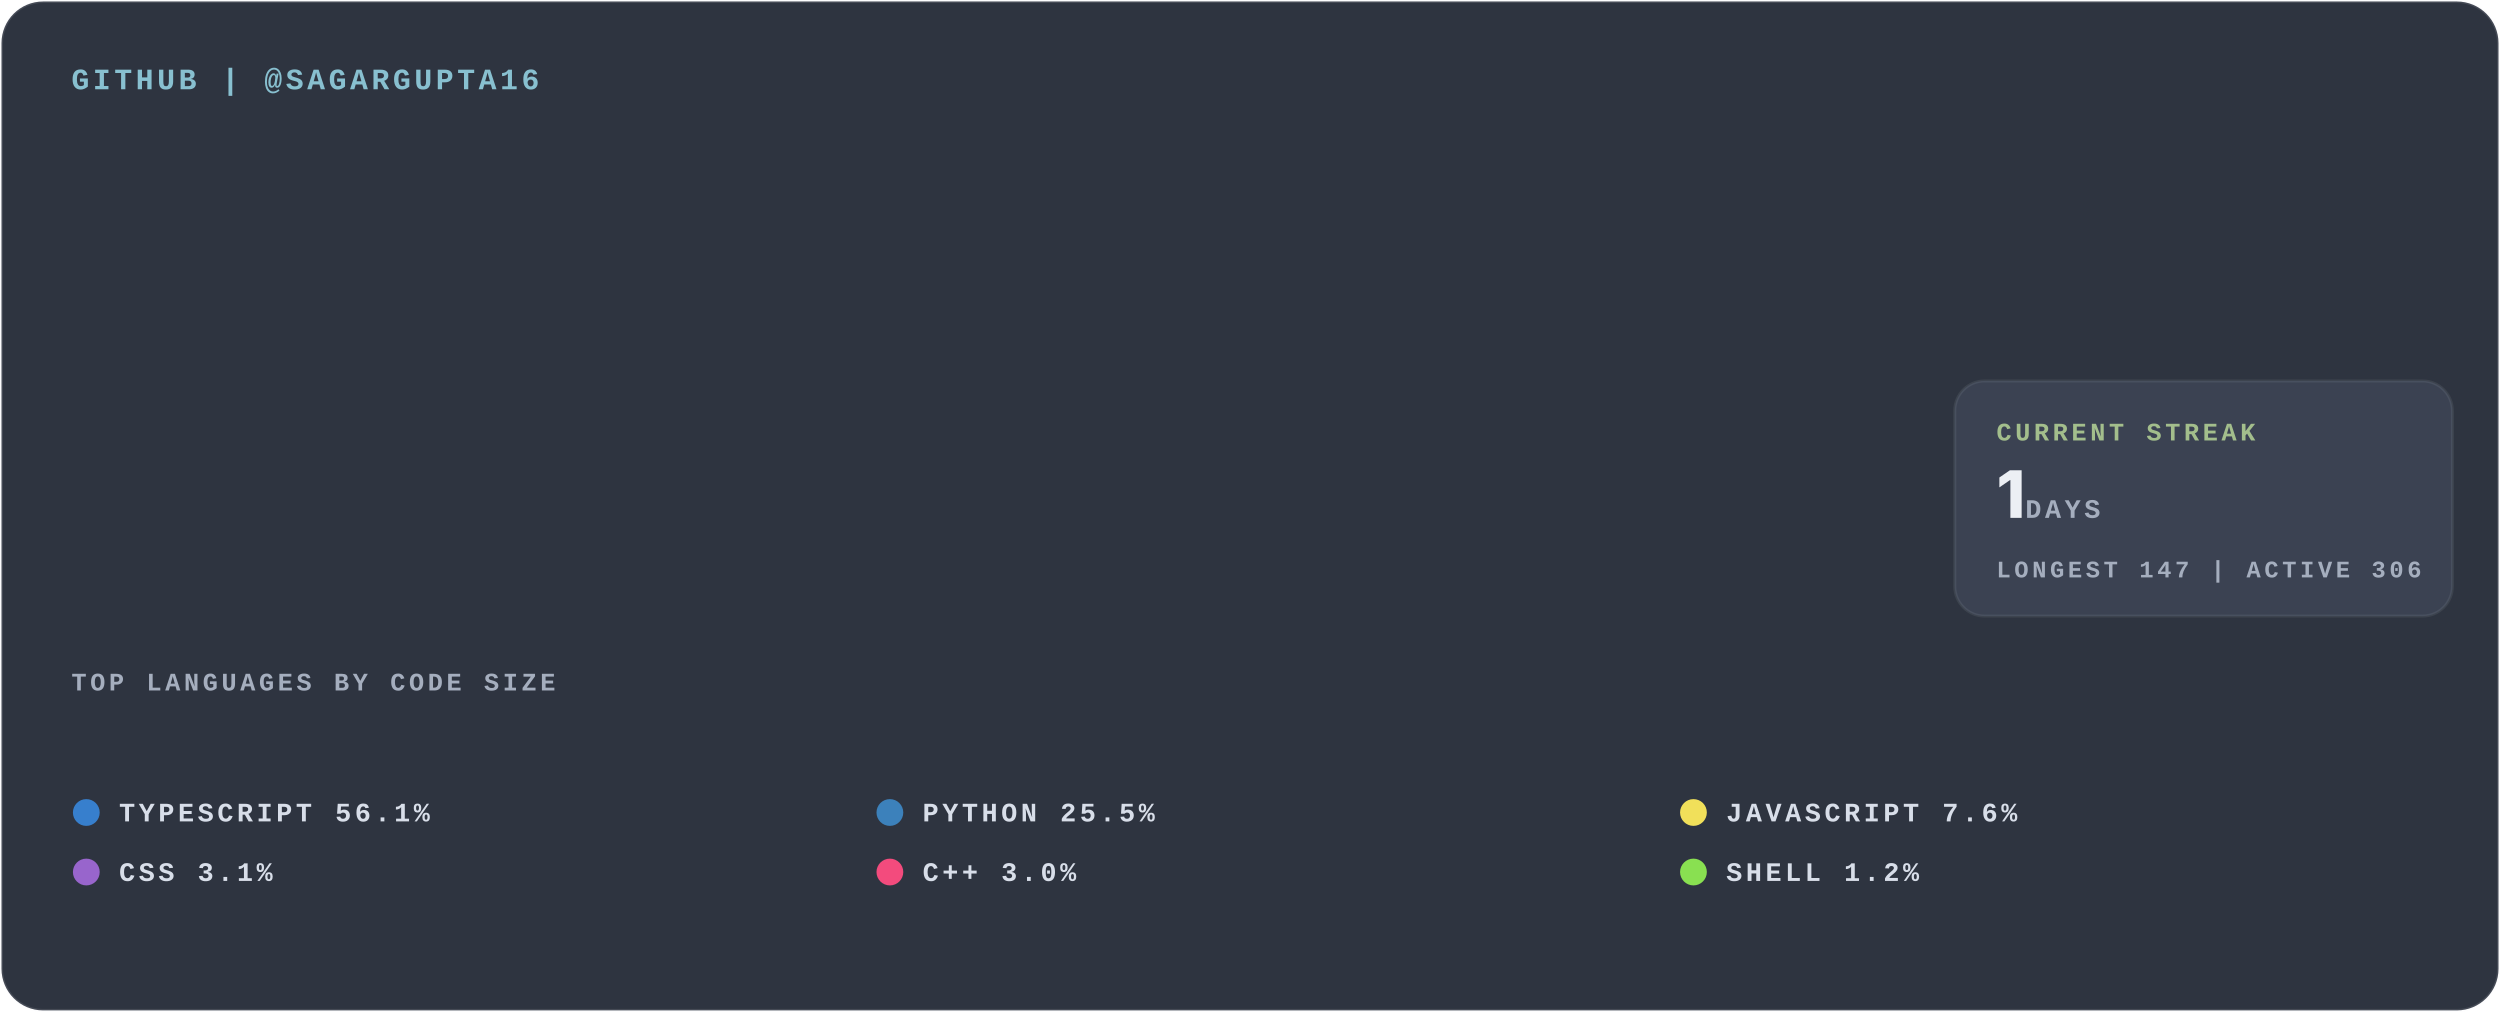
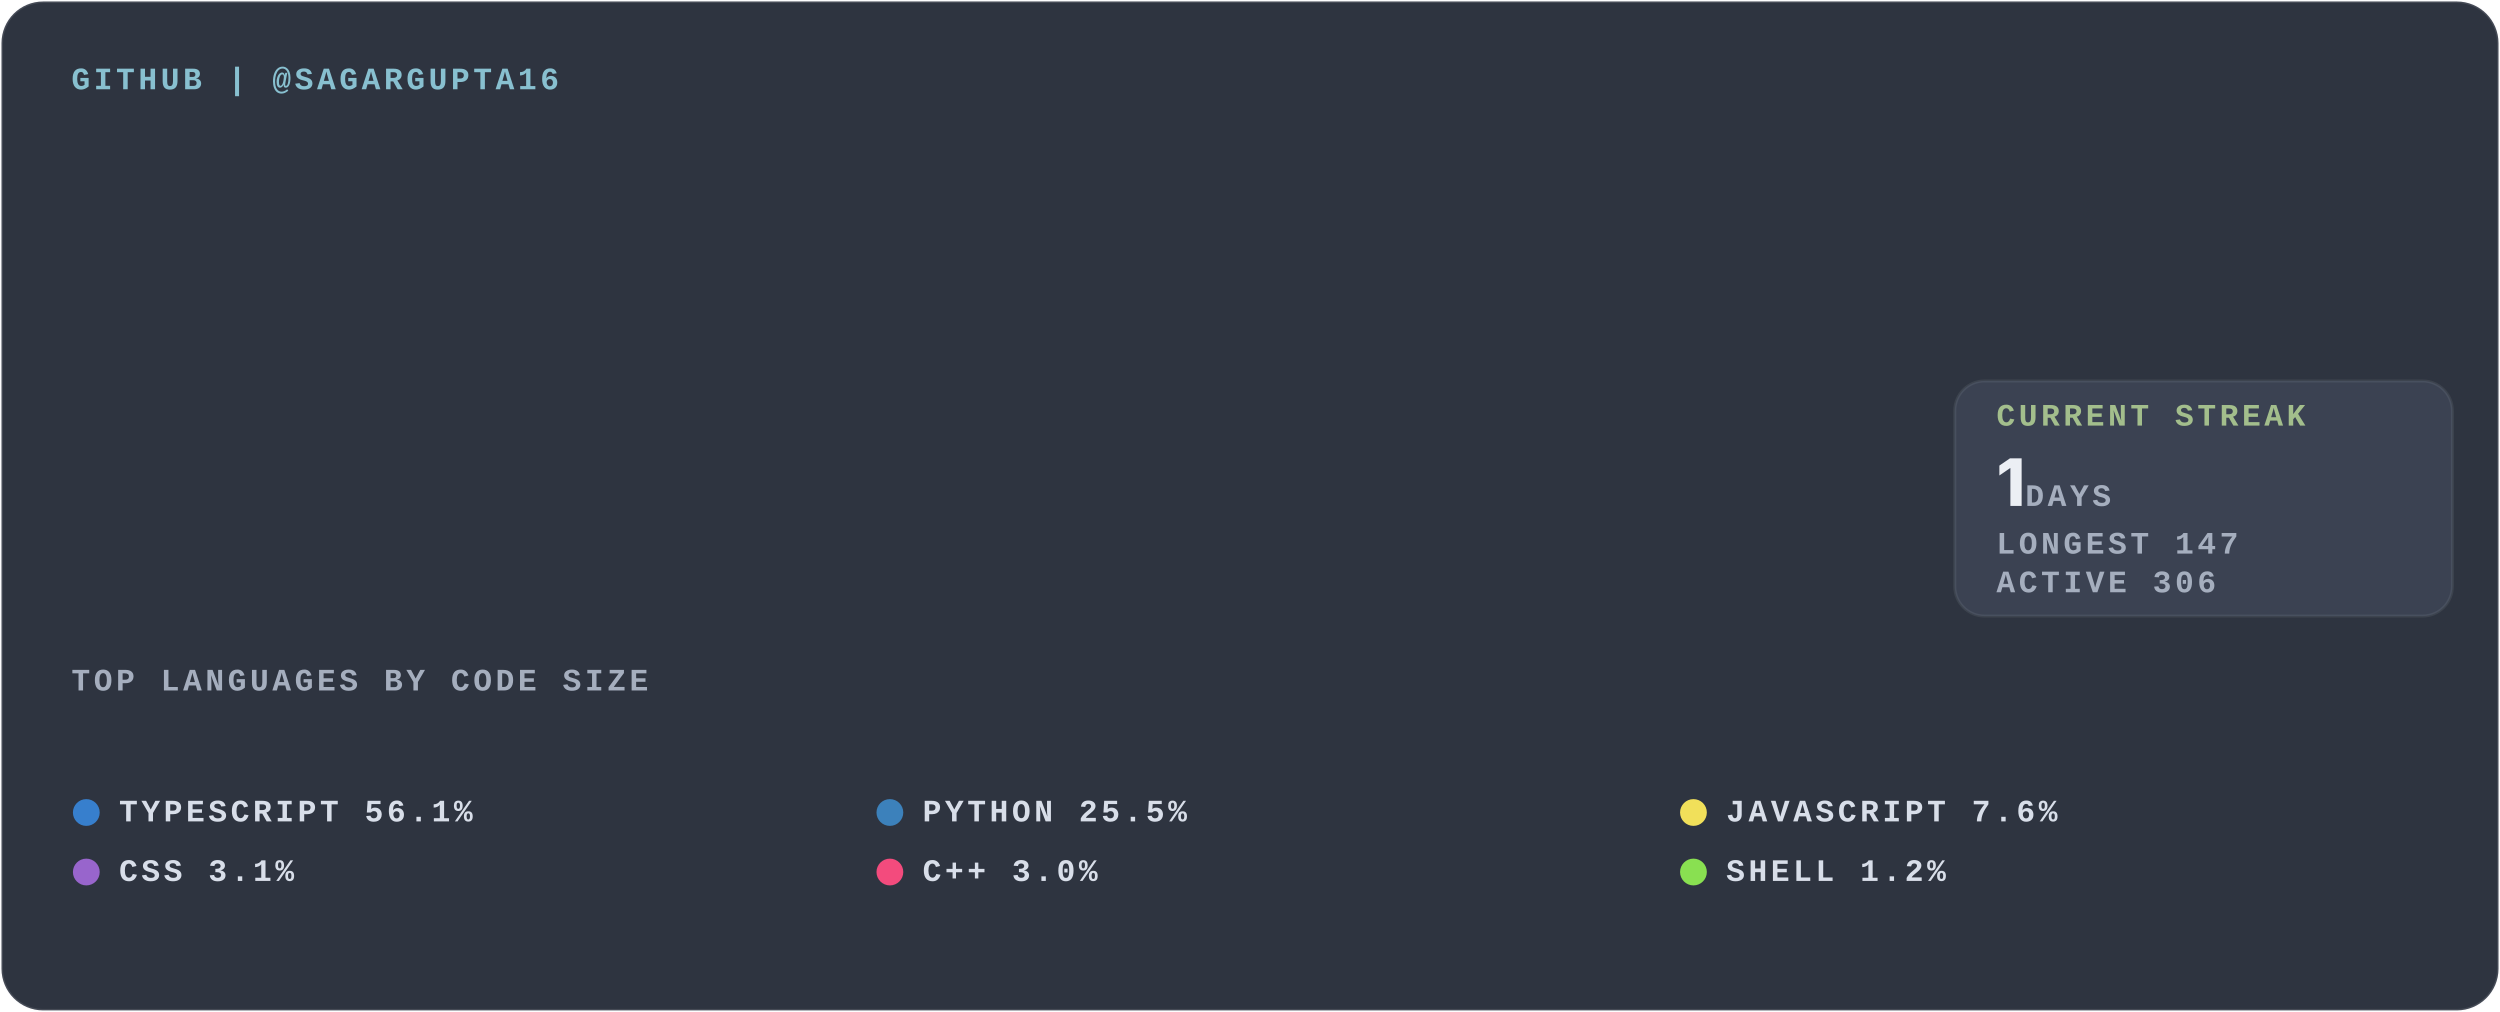
<svg xmlns="http://www.w3.org/2000/svg" width="840" height="340" viewBox="0 0 840 340" role="img" aria-label="GitHub stats for @Sagargupta16: 8016 contributions last year, 1 day streak, 300 stars">
  <style>.m{font-family:'JetBrains Mono','SFMono-Regular',Consolas,'Liberation Mono',Menlo,monospace;font-weight:700;letter-spacing:1.2px}.v{font-family:'Segoe UI',Inter,-apple-system,BlinkMacSystemFont,Helvetica,Arial,sans-serif;font-weight:800}.c{opacity:0;animation:in .5s ease forwards}@keyframes in{to{opacity:1}}.w0{animation-delay:0.40s}.w1{animation-delay:0.43s}.w2{animation-delay:0.46s}.w3{animation-delay:0.49s}.w4{animation-delay:0.52s}.w5{animation-delay:0.55s}.w6{animation-delay:0.58s}.w7{animation-delay:0.61s}.w8{animation-delay:0.64s}.w9{animation-delay:0.67s}.w10{animation-delay:0.70s}.w11{animation-delay:0.73s}.w12{animation-delay:0.76s}.w13{animation-delay:0.79s}.w14{animation-delay:0.82s}.w15{animation-delay:0.85s}.w16{animation-delay:0.88s}.w17{animation-delay:0.91s}.w18{animation-delay:0.94s}.w19{animation-delay:0.97s}.w20{animation-delay:1.00s}.w21{animation-delay:1.03s}.w22{animation-delay:1.06s}.w23{animation-delay:1.09s}.w24{animation-delay:1.12s}.w25{animation-delay:1.15s}.w26{animation-delay:1.18s}.w27{animation-delay:1.21s}.w28{animation-delay:1.24s}.w29{animation-delay:1.27s}.w30{animation-delay:1.30s}.w31{animation-delay:1.33s}.w32{animation-delay:1.36s}.w33{animation-delay:1.39s}.w34{animation-delay:1.42s}.w35{animation-delay:1.45s}.w36{animation-delay:1.48s}.w37{animation-delay:1.51s}.w38{animation-delay:1.54s}.w39{animation-delay:1.57s}.w40{animation-delay:1.60s}.w41{animation-delay:1.63s}.w42{animation-delay:1.66s}.w43{animation-delay:1.69s}.w44{animation-delay:1.72s}.w45{animation-delay:1.75s}.w46{animation-delay:1.78s}.w47{animation-delay:1.81s}.w48{animation-delay:1.84s}.w49{animation-delay:1.87s}.w50{animation-delay:1.90s}.w51{animation-delay:1.93s}.w52{animation-delay:1.96s}.grow{transform:scaleX(0);transform-origin:left;transform-box:fill-box;animation:grow 1.2s .5s ease forwards}@keyframes grow{to{transform:scaleX(1)}}</style>
  <rect x="0.5" y="0.5" width="839" height="339" rx="14" fill="#2e3440" stroke="rgba(236,239,244,0.12)" />
-   <text class="m" x="24" y="30" fill="#88c0d0" font-size="10">GITHUB | @SAGARGUPTA16</text>
+   <text class="m" x="24" y="30" fill="#88c0d0" font-size="10.5">GITHUB | @SAGARGUPTA16</text>
  <g opacity="0">
    <animate attributeName="opacity" to="1" begin="0.1s" dur="0.4s" fill="freeze" />
    <rect x="16.0" y="44" width="153.6" height="64" rx="10" fill="#3b4252" stroke="rgba(236,239,244,0.08)" />
    <text class="v" x="30.0" y="76" fill="#eceff4" font-size="22">8,016</text>
-     <text class="m" x="30.0" y="95" fill="#a5aebe" font-size="8">CONTRIBUTIONS, LAST YEAR</text>
+     <text class="m" x="30.0" y="96" fill="#a5aebe" font-size="10.5">CONTRIBUTIONS</text>
  </g>
  <g opacity="0">
    <animate attributeName="opacity" to="1" begin="0.2s" dur="0.4s" fill="freeze" />
    <rect x="179.6" y="44" width="153.6" height="64" rx="10" fill="#3b4252" stroke="rgba(236,239,244,0.08)" />
    <text class="v" x="193.6" y="76" fill="#eceff4" font-size="22">5,747</text>
-     <text class="m" x="193.6" y="95" fill="#a5aebe" font-size="8">COMMITS</text>
+     <text class="m" x="193.6" y="96" fill="#a5aebe" font-size="10.5">COMMITS</text>
  </g>
  <g opacity="0">
    <animate attributeName="opacity" to="1" begin="0.3s" dur="0.4s" fill="freeze" />
    <rect x="343.2" y="44" width="153.6" height="64" rx="10" fill="#3b4252" stroke="rgba(236,239,244,0.08)" />
    <text class="v" x="357.2" y="76" fill="#eceff4" font-size="22">1,729</text>
-     <text class="m" x="357.2" y="95" fill="#a5aebe" font-size="8">PULL REQUESTS</text>
+     <text class="m" x="357.2" y="96" fill="#a5aebe" font-size="10.5">PULL REQUESTS</text>
  </g>
  <g opacity="0">
    <animate attributeName="opacity" to="1" begin="0.4s" dur="0.4s" fill="freeze" />
    <rect x="506.8" y="44" width="153.6" height="64" rx="10" fill="#3b4252" stroke="rgba(236,239,244,0.08)" />
    <text class="v" x="520.8" y="76" fill="#eceff4" font-size="22">300</text>
-     <text class="m" x="520.8" y="95" fill="#a5aebe" font-size="8">STARS EARNED</text>
+     <text class="m" x="520.8" y="96" fill="#a5aebe" font-size="10.5">STARS EARNED</text>
  </g>
  <g opacity="0">
    <animate attributeName="opacity" to="1" begin="0.5s" dur="0.4s" fill="freeze" />
    <rect x="670.4" y="44" width="153.6" height="64" rx="10" fill="#3b4252" stroke="rgba(236,239,244,0.08)" />
    <text class="v" x="684.4" y="76" fill="#eceff4" font-size="22">111</text>
-     <text class="m" x="684.4" y="95" fill="#a5aebe" font-size="8">FOLLOWERS</text>
+     <text class="m" x="684.4" y="96" fill="#a5aebe" font-size="10.5">FOLLOWERS</text>
  </g>
  <rect class="c w0" x="24.0" y="128.0" width="9" height="9" rx="2" fill="#6098aa" />
  <rect class="c w0" x="24.0" y="139.6" width="9" height="9" rx="2" fill="#74acbd" />
  <rect class="c w0" x="24.0" y="151.2" width="9" height="9" rx="2" fill="#88c0d0" />
  <rect class="c w0" x="24.0" y="162.8" width="9" height="9" rx="2" fill="#6098aa" />
  <rect class="c w0" x="24.0" y="174.4" width="9" height="9" rx="2" fill="#74acbd" />
  <rect class="c w0" x="24.0" y="186.0" width="9" height="9" rx="2" fill="#4c8497" />
  <rect class="c w0" x="24.0" y="197.6" width="9" height="9" rx="2" fill="#74acbd" />
  <rect class="c w1" x="35.6" y="128.0" width="9" height="9" rx="2" fill="#4c8497" />
  <rect class="c w1" x="35.6" y="139.6" width="9" height="9" rx="2" fill="#6098aa" />
  <rect class="c w1" x="35.6" y="151.2" width="9" height="9" rx="2" fill="#88c0d0" />
  <rect class="c w1" x="35.6" y="162.8" width="9" height="9" rx="2" fill="#74acbd" />
  <rect class="c w1" x="35.6" y="174.4" width="9" height="9" rx="2" fill="#4c8497" />
  <rect class="c w1" x="35.6" y="186.0" width="9" height="9" rx="2" fill="#6098aa" />
  <rect class="c w1" x="35.6" y="197.6" width="9" height="9" rx="2" fill="#88c0d0" />
  <rect class="c w2" x="47.2" y="128.0" width="9" height="9" rx="2" fill="#6098aa" />
  <rect class="c w2" x="47.2" y="139.6" width="9" height="9" rx="2" fill="#4c8497" />
  <rect class="c w2" x="47.2" y="151.2" width="9" height="9" rx="2" fill="#74acbd" />
  <rect class="c w2" x="47.2" y="162.8" width="9" height="9" rx="2" fill="#88c0d0" />
  <rect class="c w2" x="47.2" y="174.4" width="9" height="9" rx="2" fill="#88c0d0" />
  <rect class="c w2" x="47.2" y="186.0" width="9" height="9" rx="2" fill="#74acbd" />
  <rect class="c w2" x="47.2" y="197.6" width="9" height="9" rx="2" fill="#88c0d0" />
  <rect class="c w3" x="58.8" y="128.0" width="9" height="9" rx="2" fill="#6098aa" />
  <rect class="c w3" x="58.8" y="139.6" width="9" height="9" rx="2" fill="#88c0d0" />
  <rect class="c w3" x="58.8" y="151.2" width="9" height="9" rx="2" fill="#4c8497" />
  <rect class="c w3" x="58.8" y="162.8" width="9" height="9" rx="2" fill="#74acbd" />
  <rect class="c w3" x="58.8" y="174.4" width="9" height="9" rx="2" fill="#74acbd" />
  <rect class="c w3" x="58.8" y="186.0" width="9" height="9" rx="2" fill="#6098aa" />
  <rect class="c w3" x="58.8" y="197.6" width="9" height="9" rx="2" fill="#6098aa" />
  <rect class="c w4" x="70.4" y="128.0" width="9" height="9" rx="2" fill="#6098aa" />
  <rect class="c w4" x="70.4" y="139.6" width="9" height="9" rx="2" fill="#88c0d0" />
  <rect class="c w4" x="70.4" y="151.2" width="9" height="9" rx="2" fill="#6098aa" />
  <rect class="c w4" x="70.4" y="162.8" width="9" height="9" rx="2" fill="#6098aa" />
  <rect class="c w4" x="70.4" y="174.4" width="9" height="9" rx="2" fill="#4c8497" />
  <rect class="c w4" x="70.4" y="186.0" width="9" height="9" rx="2" fill="#4c8497" />
  <rect class="c w4" x="70.4" y="197.6" width="9" height="9" rx="2" fill="#6098aa" />
  <rect class="c w5" x="82.0" y="128.0" width="9" height="9" rx="2" fill="#88c0d0" />
  <rect class="c w5" x="82.0" y="139.6" width="9" height="9" rx="2" fill="#6098aa" />
  <rect class="c w5" x="82.0" y="151.2" width="9" height="9" rx="2" fill="#88c0d0" />
  <rect class="c w5" x="82.0" y="162.8" width="9" height="9" rx="2" fill="#74acbd" />
  <rect class="c w5" x="82.0" y="174.4" width="9" height="9" rx="2" fill="#74acbd" />
  <rect class="c w5" x="82.0" y="186.0" width="9" height="9" rx="2" fill="#6098aa" />
  <rect class="c w5" x="82.0" y="197.6" width="9" height="9" rx="2" fill="#74acbd" />
  <rect class="c w6" x="93.6" y="128.0" width="9" height="9" rx="2" fill="#6098aa" />
  <rect class="c w6" x="93.6" y="139.6" width="9" height="9" rx="2" fill="#74acbd" />
  <rect class="c w6" x="93.6" y="151.2" width="9" height="9" rx="2" fill="#74acbd" />
  <rect class="c w6" x="93.6" y="162.8" width="9" height="9" rx="2" fill="#74acbd" />
  <rect class="c w6" x="93.6" y="174.4" width="9" height="9" rx="2" fill="#74acbd" />
  <rect class="c w6" x="93.6" y="186.0" width="9" height="9" rx="2" fill="#6098aa" />
  <rect class="c w6" x="93.6" y="197.6" width="9" height="9" rx="2" fill="#6098aa" />
  <rect class="c w7" x="105.2" y="128.0" width="9" height="9" rx="2" fill="#88c0d0" />
  <rect class="c w7" x="105.2" y="139.6" width="9" height="9" rx="2" fill="#4c8497" />
  <rect class="c w7" x="105.2" y="151.2" width="9" height="9" rx="2" fill="#74acbd" />
  <rect class="c w7" x="105.2" y="162.8" width="9" height="9" rx="2" fill="#4c8497" />
  <rect class="c w7" x="105.2" y="174.4" width="9" height="9" rx="2" fill="#88c0d0" />
  <rect class="c w7" x="105.2" y="186.0" width="9" height="9" rx="2" fill="#74acbd" />
  <rect class="c w7" x="105.2" y="197.6" width="9" height="9" rx="2" fill="#4c8497" />
  <rect class="c w8" x="116.8" y="128.0" width="9" height="9" rx="2" fill="#74acbd" />
  <rect class="c w8" x="116.8" y="139.6" width="9" height="9" rx="2" fill="#6098aa" />
  <rect class="c w8" x="116.8" y="151.2" width="9" height="9" rx="2" fill="#74acbd" />
  <rect class="c w8" x="116.8" y="162.8" width="9" height="9" rx="2" fill="#88c0d0" />
  <rect class="c w8" x="116.8" y="174.4" width="9" height="9" rx="2" fill="#74acbd" />
  <rect class="c w8" x="116.8" y="186.0" width="9" height="9" rx="2" fill="#4c8497" />
  <rect class="c w8" x="116.8" y="197.6" width="9" height="9" rx="2" fill="#4c8497" />
  <rect class="c w9" x="128.4" y="128.0" width="9" height="9" rx="2" fill="#6098aa" />
  <rect class="c w9" x="128.4" y="139.6" width="9" height="9" rx="2" fill="#6098aa" />
  <rect class="c w9" x="128.4" y="151.2" width="9" height="9" rx="2" fill="#88c0d0" />
  <rect class="c w9" x="128.4" y="162.8" width="9" height="9" rx="2" fill="#4c8497" />
  <rect class="c w9" x="128.4" y="174.4" width="9" height="9" rx="2" fill="#4c8497" />
  <rect class="c w9" x="128.4" y="186.0" width="9" height="9" rx="2" fill="#74acbd" />
  <rect class="c w9" x="128.4" y="197.6" width="9" height="9" rx="2" fill="#4c8497" />
  <rect class="c w10" x="140.0" y="128.0" width="9" height="9" rx="2" fill="#6098aa" />
  <rect class="c w10" x="140.0" y="139.6" width="9" height="9" rx="2" fill="#6098aa" />
  <rect class="c w10" x="140.0" y="151.2" width="9" height="9" rx="2" fill="#4c8497" />
  <rect class="c w10" x="140.0" y="162.8" width="9" height="9" rx="2" fill="#74acbd" />
  <rect class="c w10" x="140.0" y="174.4" width="9" height="9" rx="2" fill="#88c0d0" />
  <rect class="c w10" x="140.0" y="186.0" width="9" height="9" rx="2" fill="#6098aa" />
  <rect class="c w10" x="140.0" y="197.6" width="9" height="9" rx="2" fill="#6098aa" />
  <rect class="c w11" x="151.6" y="128.0" width="9" height="9" rx="2" fill="#4c8497" />
  <rect class="c w11" x="151.6" y="139.6" width="9" height="9" rx="2" fill="#6098aa" />
  <rect class="c w11" x="151.6" y="151.2" width="9" height="9" rx="2" fill="#88c0d0" />
  <rect class="c w11" x="151.6" y="162.8" width="9" height="9" rx="2" fill="#4c8497" />
  <rect class="c w11" x="151.6" y="174.4" width="9" height="9" rx="2" fill="#6098aa" />
  <rect class="c w11" x="151.6" y="186.0" width="9" height="9" rx="2" fill="#88c0d0" />
  <rect class="c w11" x="151.6" y="197.6" width="9" height="9" rx="2" fill="#6098aa" />
  <rect class="c w12" x="163.2" y="128.0" width="9" height="9" rx="2" fill="#4c8497" />
  <rect class="c w12" x="163.2" y="139.6" width="9" height="9" rx="2" fill="#4c8497" />
  <rect class="c w12" x="163.2" y="151.2" width="9" height="9" rx="2" fill="#4c8497" />
  <rect class="c w12" x="163.2" y="162.8" width="9" height="9" rx="2" fill="#4c8497" />
  <rect class="c w12" x="163.2" y="174.4" width="9" height="9" rx="2" fill="#88c0d0" />
  <rect class="c w12" x="163.2" y="186.0" width="9" height="9" rx="2" fill="#4c8497" />
  <rect class="c w12" x="163.2" y="197.6" width="9" height="9" rx="2" fill="#4c8497" />
  <rect class="c w13" x="174.8" y="128.0" width="9" height="9" rx="2" fill="#88c0d0" />
  <rect class="c w13" x="174.8" y="139.6" width="9" height="9" rx="2" fill="#88c0d0" />
  <rect class="c w13" x="174.8" y="151.2" width="9" height="9" rx="2" fill="#74acbd" />
  <rect class="c w13" x="174.8" y="162.8" width="9" height="9" rx="2" fill="#74acbd" />
  <rect class="c w13" x="174.8" y="174.4" width="9" height="9" rx="2" fill="#74acbd" />
  <rect class="c w13" x="174.8" y="186.0" width="9" height="9" rx="2" fill="#4c8497" />
  <rect class="c w13" x="174.8" y="197.6" width="9" height="9" rx="2" fill="#6098aa" />
  <rect class="c w14" x="186.4" y="128.0" width="9" height="9" rx="2" fill="#88c0d0" />
  <rect class="c w14" x="186.4" y="139.6" width="9" height="9" rx="2" fill="#74acbd" />
  <rect class="c w14" x="186.4" y="151.2" width="9" height="9" rx="2" fill="#4c8497" />
  <rect class="c w14" x="186.4" y="162.8" width="9" height="9" rx="2" fill="#4c8497" />
  <rect class="c w14" x="186.4" y="174.4" width="9" height="9" rx="2" fill="#74acbd" />
  <rect class="c w14" x="186.4" y="186.0" width="9" height="9" rx="2" fill="#88c0d0" />
  <rect class="c w14" x="186.4" y="197.6" width="9" height="9" rx="2" fill="#88c0d0" />
  <rect class="c w15" x="198.0" y="128.0" width="9" height="9" rx="2" fill="#6098aa" />
  <rect class="c w15" x="198.0" y="139.6" width="9" height="9" rx="2" fill="#6098aa" />
  <rect class="c w15" x="198.0" y="151.2" width="9" height="9" rx="2" fill="#4c8497" />
  <rect class="c w15" x="198.0" y="162.8" width="9" height="9" rx="2" fill="#6098aa" />
  <rect class="c w15" x="198.0" y="174.4" width="9" height="9" rx="2" fill="#88c0d0" />
  <rect class="c w15" x="198.0" y="186.0" width="9" height="9" rx="2" fill="#6098aa" />
  <rect class="c w15" x="198.0" y="197.6" width="9" height="9" rx="2" fill="#88c0d0" />
  <rect class="c w16" x="209.6" y="128.0" width="9" height="9" rx="2" fill="#4c8497" />
  <rect class="c w16" x="209.6" y="139.6" width="9" height="9" rx="2" fill="#4c8497" />
  <rect class="c w16" x="209.6" y="151.2" width="9" height="9" rx="2" fill="#6098aa" />
  <rect class="c w16" x="209.6" y="162.8" width="9" height="9" rx="2" fill="#74acbd" />
  <rect class="c w16" x="209.6" y="174.4" width="9" height="9" rx="2" fill="#6098aa" />
  <rect class="c w16" x="209.6" y="186.0" width="9" height="9" rx="2" fill="#74acbd" />
  <rect class="c w16" x="209.6" y="197.6" width="9" height="9" rx="2" fill="#6098aa" />
  <rect class="c w17" x="221.2" y="128.0" width="9" height="9" rx="2" fill="#4c8497" />
  <rect class="c w17" x="221.2" y="139.6" width="9" height="9" rx="2" fill="#74acbd" />
  <rect class="c w17" x="221.2" y="151.2" width="9" height="9" rx="2" fill="#74acbd" />
  <rect class="c w17" x="221.2" y="162.8" width="9" height="9" rx="2" fill="#6098aa" />
  <rect class="c w17" x="221.2" y="174.4" width="9" height="9" rx="2" fill="#88c0d0" />
  <rect class="c w17" x="221.2" y="186.0" width="9" height="9" rx="2" fill="#4c8497" />
  <rect class="c w17" x="221.2" y="197.6" width="9" height="9" rx="2" fill="#74acbd" />
  <rect class="c w18" x="232.8" y="128.0" width="9" height="9" rx="2" fill="#88c0d0" />
  <rect class="c w18" x="232.8" y="139.6" width="9" height="9" rx="2" fill="#4c8497" />
  <rect class="c w18" x="232.8" y="151.2" width="9" height="9" rx="2" fill="#4c8497" />
  <rect class="c w18" x="232.8" y="162.8" width="9" height="9" rx="2" fill="#4c8497" />
  <rect class="c w18" x="232.8" y="174.4" width="9" height="9" rx="2" fill="#88c0d0" />
  <rect class="c w18" x="232.8" y="186.0" width="9" height="9" rx="2" fill="#6098aa" />
  <rect class="c w18" x="232.8" y="197.6" width="9" height="9" rx="2" fill="#88c0d0" />
  <rect class="c w19" x="244.4" y="128.0" width="9" height="9" rx="2" fill="#88c0d0" />
  <rect class="c w19" x="244.4" y="139.6" width="9" height="9" rx="2" fill="#74acbd" />
  <rect class="c w19" x="244.4" y="151.2" width="9" height="9" rx="2" fill="#74acbd" />
  <rect class="c w19" x="244.4" y="162.8" width="9" height="9" rx="2" fill="#88c0d0" />
  <rect class="c w19" x="244.4" y="174.4" width="9" height="9" rx="2" fill="#88c0d0" />
  <rect class="c w19" x="244.4" y="186.0" width="9" height="9" rx="2" fill="#74acbd" />
  <rect class="c w19" x="244.4" y="197.6" width="9" height="9" rx="2" fill="#88c0d0" />
  <rect class="c w20" x="256.0" y="128.0" width="9" height="9" rx="2" fill="#88c0d0" />
  <rect class="c w20" x="256.0" y="139.6" width="9" height="9" rx="2" fill="#4c8497" />
  <rect class="c w20" x="256.0" y="151.2" width="9" height="9" rx="2" fill="#74acbd" />
  <rect class="c w20" x="256.0" y="162.8" width="9" height="9" rx="2" fill="#6098aa" />
  <rect class="c w20" x="256.0" y="174.4" width="9" height="9" rx="2" fill="#74acbd" />
  <rect class="c w20" x="256.0" y="186.0" width="9" height="9" rx="2" fill="#74acbd" />
  <rect class="c w20" x="256.0" y="197.6" width="9" height="9" rx="2" fill="#88c0d0" />
  <rect class="c w21" x="267.6" y="128.0" width="9" height="9" rx="2" fill="rgba(236,239,244,0.06)" />
  <rect class="c w21" x="267.6" y="139.6" width="9" height="9" rx="2" fill="#88c0d0" />
  <rect class="c w21" x="267.6" y="151.2" width="9" height="9" rx="2" fill="#74acbd" />
  <rect class="c w21" x="267.6" y="162.8" width="9" height="9" rx="2" fill="rgba(236,239,244,0.06)" />
  <rect class="c w21" x="267.6" y="174.4" width="9" height="9" rx="2" fill="rgba(236,239,244,0.06)" />
  <rect class="c w21" x="267.6" y="186.0" width="9" height="9" rx="2" fill="#4c8497" />
  <rect class="c w21" x="267.6" y="197.6" width="9" height="9" rx="2" fill="rgba(236,239,244,0.06)" />
  <rect class="c w22" x="279.2" y="128.0" width="9" height="9" rx="2" fill="#4c8497" />
  <rect class="c w22" x="279.2" y="139.6" width="9" height="9" rx="2" fill="#88c0d0" />
  <rect class="c w22" x="279.2" y="151.2" width="9" height="9" rx="2" fill="#74acbd" />
  <rect class="c w22" x="279.2" y="162.8" width="9" height="9" rx="2" fill="#74acbd" />
  <rect class="c w22" x="279.2" y="174.4" width="9" height="9" rx="2" fill="rgba(236,239,244,0.06)" />
  <rect class="c w22" x="279.2" y="186.0" width="9" height="9" rx="2" fill="#4c8497" />
  <rect class="c w22" x="279.2" y="197.6" width="9" height="9" rx="2" fill="#88c0d0" />
  <rect class="c w23" x="290.8" y="128.0" width="9" height="9" rx="2" fill="#4c8497" />
  <rect class="c w23" x="290.8" y="139.6" width="9" height="9" rx="2" fill="#4c8497" />
  <rect class="c w23" x="290.8" y="151.2" width="9" height="9" rx="2" fill="#74acbd" />
  <rect class="c w23" x="290.8" y="162.8" width="9" height="9" rx="2" fill="rgba(236,239,244,0.06)" />
  <rect class="c w23" x="290.8" y="174.4" width="9" height="9" rx="2" fill="#4c8497" />
  <rect class="c w23" x="290.8" y="186.0" width="9" height="9" rx="2" fill="#88c0d0" />
  <rect class="c w23" x="290.8" y="197.6" width="9" height="9" rx="2" fill="#74acbd" />
  <rect class="c w24" x="302.4" y="128.0" width="9" height="9" rx="2" fill="#88c0d0" />
  <rect class="c w24" x="302.4" y="139.6" width="9" height="9" rx="2" fill="#88c0d0" />
  <rect class="c w24" x="302.4" y="151.2" width="9" height="9" rx="2" fill="#6098aa" />
  <rect class="c w24" x="302.4" y="162.8" width="9" height="9" rx="2" fill="#6098aa" />
  <rect class="c w24" x="302.4" y="174.4" width="9" height="9" rx="2" fill="#88c0d0" />
  <rect class="c w24" x="302.4" y="186.0" width="9" height="9" rx="2" fill="#74acbd" />
  <rect class="c w24" x="302.4" y="197.6" width="9" height="9" rx="2" fill="#4c8497" />
  <rect class="c w25" x="314.0" y="128.0" width="9" height="9" rx="2" fill="#74acbd" />
  <rect class="c w25" x="314.0" y="139.6" width="9" height="9" rx="2" fill="rgba(236,239,244,0.06)" />
  <rect class="c w25" x="314.0" y="151.2" width="9" height="9" rx="2" fill="rgba(236,239,244,0.06)" />
  <rect class="c w25" x="314.0" y="162.8" width="9" height="9" rx="2" fill="#6098aa" />
  <rect class="c w25" x="314.0" y="174.4" width="9" height="9" rx="2" fill="#88c0d0" />
  <rect class="c w25" x="314.0" y="186.0" width="9" height="9" rx="2" fill="#6098aa" />
  <rect class="c w25" x="314.0" y="197.6" width="9" height="9" rx="2" fill="#88c0d0" />
  <rect class="c w26" x="325.6" y="128.0" width="9" height="9" rx="2" fill="#6098aa" />
  <rect class="c w26" x="325.6" y="139.6" width="9" height="9" rx="2" fill="rgba(236,239,244,0.06)" />
  <rect class="c w26" x="325.6" y="151.2" width="9" height="9" rx="2" fill="rgba(236,239,244,0.06)" />
  <rect class="c w26" x="325.6" y="162.8" width="9" height="9" rx="2" fill="#4c8497" />
  <rect class="c w26" x="325.6" y="174.4" width="9" height="9" rx="2" fill="#6098aa" />
  <rect class="c w26" x="325.6" y="186.0" width="9" height="9" rx="2" fill="#74acbd" />
  <rect class="c w26" x="325.6" y="197.6" width="9" height="9" rx="2" fill="#88c0d0" />
  <rect class="c w27" x="337.2" y="128.0" width="9" height="9" rx="2" fill="#4c8497" />
  <rect class="c w27" x="337.2" y="139.6" width="9" height="9" rx="2" fill="#74acbd" />
  <rect class="c w27" x="337.2" y="151.2" width="9" height="9" rx="2" fill="#4c8497" />
  <rect class="c w27" x="337.2" y="162.8" width="9" height="9" rx="2" fill="#4c8497" />
  <rect class="c w27" x="337.2" y="174.4" width="9" height="9" rx="2" fill="#4c8497" />
  <rect class="c w27" x="337.2" y="186.0" width="9" height="9" rx="2" fill="#74acbd" />
  <rect class="c w27" x="337.2" y="197.6" width="9" height="9" rx="2" fill="#6098aa" />
  <rect class="c w28" x="348.8" y="128.0" width="9" height="9" rx="2" fill="#74acbd" />
  <rect class="c w28" x="348.8" y="139.6" width="9" height="9" rx="2" fill="#4c8497" />
  <rect class="c w28" x="348.8" y="151.2" width="9" height="9" rx="2" fill="#88c0d0" />
  <rect class="c w28" x="348.8" y="162.8" width="9" height="9" rx="2" fill="rgba(236,239,244,0.06)" />
  <rect class="c w28" x="348.8" y="174.4" width="9" height="9" rx="2" fill="rgba(236,239,244,0.06)" />
  <rect class="c w28" x="348.8" y="186.0" width="9" height="9" rx="2" fill="#88c0d0" />
  <rect class="c w28" x="348.8" y="197.6" width="9" height="9" rx="2" fill="#74acbd" />
  <rect class="c w29" x="360.4" y="128.0" width="9" height="9" rx="2" fill="#74acbd" />
  <rect class="c w29" x="360.4" y="139.6" width="9" height="9" rx="2" fill="rgba(236,239,244,0.06)" />
  <rect class="c w29" x="360.4" y="151.2" width="9" height="9" rx="2" fill="rgba(236,239,244,0.06)" />
  <rect class="c w29" x="360.4" y="162.8" width="9" height="9" rx="2" fill="#6098aa" />
  <rect class="c w29" x="360.4" y="174.4" width="9" height="9" rx="2" fill="rgba(236,239,244,0.06)" />
  <rect class="c w29" x="360.4" y="186.0" width="9" height="9" rx="2" fill="rgba(236,239,244,0.06)" />
  <rect class="c w29" x="360.4" y="197.6" width="9" height="9" rx="2" fill="#88c0d0" />
  <rect class="c w30" x="372.0" y="128.0" width="9" height="9" rx="2" fill="#88c0d0" />
  <rect class="c w30" x="372.0" y="139.6" width="9" height="9" rx="2" fill="rgba(236,239,244,0.06)" />
  <rect class="c w30" x="372.0" y="151.2" width="9" height="9" rx="2" fill="#4c8497" />
  <rect class="c w30" x="372.0" y="162.8" width="9" height="9" rx="2" fill="#74acbd" />
  <rect class="c w30" x="372.0" y="174.4" width="9" height="9" rx="2" fill="#4c8497" />
  <rect class="c w30" x="372.0" y="186.0" width="9" height="9" rx="2" fill="#88c0d0" />
  <rect class="c w30" x="372.0" y="197.6" width="9" height="9" rx="2" fill="#74acbd" />
  <rect class="c w31" x="383.6" y="128.0" width="9" height="9" rx="2" fill="#88c0d0" />
  <rect class="c w31" x="383.6" y="139.6" width="9" height="9" rx="2" fill="#74acbd" />
  <rect class="c w31" x="383.6" y="151.2" width="9" height="9" rx="2" fill="rgba(236,239,244,0.06)" />
  <rect class="c w31" x="383.6" y="162.8" width="9" height="9" rx="2" fill="#4c8497" />
  <rect class="c w31" x="383.6" y="174.4" width="9" height="9" rx="2" fill="rgba(236,239,244,0.06)" />
  <rect class="c w31" x="383.6" y="186.0" width="9" height="9" rx="2" fill="#6098aa" />
  <rect class="c w31" x="383.6" y="197.6" width="9" height="9" rx="2" fill="rgba(236,239,244,0.06)" />
  <rect class="c w32" x="395.2" y="128.0" width="9" height="9" rx="2" fill="rgba(236,239,244,0.06)" />
  <rect class="c w32" x="395.2" y="139.6" width="9" height="9" rx="2" fill="rgba(236,239,244,0.06)" />
  <rect class="c w32" x="395.2" y="151.2" width="9" height="9" rx="2" fill="rgba(236,239,244,0.06)" />
  <rect class="c w32" x="395.2" y="162.8" width="9" height="9" rx="2" fill="rgba(236,239,244,0.06)" />
  <rect class="c w32" x="395.2" y="174.4" width="9" height="9" rx="2" fill="#74acbd" />
  <rect class="c w32" x="395.2" y="186.0" width="9" height="9" rx="2" fill="#74acbd" />
  <rect class="c w32" x="395.2" y="197.6" width="9" height="9" rx="2" fill="#88c0d0" />
  <rect class="c w33" x="406.8" y="128.0" width="9" height="9" rx="2" fill="#74acbd" />
  <rect class="c w33" x="406.8" y="139.6" width="9" height="9" rx="2" fill="#74acbd" />
  <rect class="c w33" x="406.8" y="151.2" width="9" height="9" rx="2" fill="#74acbd" />
  <rect class="c w33" x="406.8" y="162.8" width="9" height="9" rx="2" fill="#6098aa" />
  <rect class="c w33" x="406.8" y="174.4" width="9" height="9" rx="2" fill="rgba(236,239,244,0.06)" />
  <rect class="c w33" x="406.8" y="186.0" width="9" height="9" rx="2" fill="#88c0d0" />
  <rect class="c w33" x="406.8" y="197.6" width="9" height="9" rx="2" fill="#88c0d0" />
  <rect class="c w34" x="418.4" y="128.0" width="9" height="9" rx="2" fill="rgba(236,239,244,0.06)" />
  <rect class="c w34" x="418.4" y="139.6" width="9" height="9" rx="2" fill="rgba(236,239,244,0.06)" />
  <rect class="c w34" x="418.4" y="151.2" width="9" height="9" rx="2" fill="#4c8497" />
  <rect class="c w34" x="418.4" y="162.8" width="9" height="9" rx="2" fill="rgba(236,239,244,0.06)" />
  <rect class="c w34" x="418.4" y="174.4" width="9" height="9" rx="2" fill="#4c8497" />
  <rect class="c w34" x="418.4" y="186.0" width="9" height="9" rx="2" fill="#6098aa" />
  <rect class="c w34" x="418.4" y="197.6" width="9" height="9" rx="2" fill="rgba(236,239,244,0.06)" />
  <rect class="c w35" x="430.0" y="128.0" width="9" height="9" rx="2" fill="rgba(236,239,244,0.06)" />
  <rect class="c w35" x="430.0" y="139.6" width="9" height="9" rx="2" fill="rgba(236,239,244,0.06)" />
  <rect class="c w35" x="430.0" y="151.2" width="9" height="9" rx="2" fill="rgba(236,239,244,0.06)" />
  <rect class="c w35" x="430.0" y="162.8" width="9" height="9" rx="2" fill="#4c8497" />
  <rect class="c w35" x="430.0" y="174.4" width="9" height="9" rx="2" fill="#6098aa" />
  <rect class="c w35" x="430.0" y="186.0" width="9" height="9" rx="2" fill="#4c8497" />
  <rect class="c w35" x="430.0" y="197.6" width="9" height="9" rx="2" fill="#74acbd" />
  <rect class="c w36" x="441.6" y="128.0" width="9" height="9" rx="2" fill="#6098aa" />
  <rect class="c w36" x="441.6" y="139.6" width="9" height="9" rx="2" fill="#4c8497" />
  <rect class="c w36" x="441.6" y="151.2" width="9" height="9" rx="2" fill="rgba(236,239,244,0.06)" />
  <rect class="c w36" x="441.6" y="162.8" width="9" height="9" rx="2" fill="#88c0d0" />
  <rect class="c w36" x="441.6" y="174.4" width="9" height="9" rx="2" fill="#88c0d0" />
  <rect class="c w36" x="441.6" y="186.0" width="9" height="9" rx="2" fill="#88c0d0" />
  <rect class="c w36" x="441.6" y="197.6" width="9" height="9" rx="2" fill="#88c0d0" />
  <rect class="c w37" x="453.2" y="128.0" width="9" height="9" rx="2" fill="#4c8497" />
  <rect class="c w37" x="453.2" y="139.6" width="9" height="9" rx="2" fill="#6098aa" />
  <rect class="c w37" x="453.2" y="151.2" width="9" height="9" rx="2" fill="#88c0d0" />
  <rect class="c w37" x="453.2" y="162.8" width="9" height="9" rx="2" fill="#6098aa" />
  <rect class="c w37" x="453.2" y="174.4" width="9" height="9" rx="2" fill="#74acbd" />
  <rect class="c w37" x="453.2" y="186.0" width="9" height="9" rx="2" fill="#6098aa" />
  <rect class="c w37" x="453.2" y="197.6" width="9" height="9" rx="2" fill="#74acbd" />
  <rect class="c w38" x="464.8" y="128.0" width="9" height="9" rx="2" fill="#74acbd" />
  <rect class="c w38" x="464.8" y="139.6" width="9" height="9" rx="2" fill="#4c8497" />
  <rect class="c w38" x="464.8" y="151.2" width="9" height="9" rx="2" fill="#74acbd" />
  <rect class="c w38" x="464.8" y="162.8" width="9" height="9" rx="2" fill="#88c0d0" />
  <rect class="c w38" x="464.8" y="174.4" width="9" height="9" rx="2" fill="#4c8497" />
  <rect class="c w38" x="464.8" y="186.0" width="9" height="9" rx="2" fill="#4c8497" />
  <rect class="c w38" x="464.8" y="197.6" width="9" height="9" rx="2" fill="rgba(236,239,244,0.06)" />
  <rect class="c w39" x="476.4" y="128.0" width="9" height="9" rx="2" fill="rgba(236,239,244,0.06)" />
  <rect class="c w39" x="476.4" y="139.6" width="9" height="9" rx="2" fill="#4c8497" />
  <rect class="c w39" x="476.4" y="151.2" width="9" height="9" rx="2" fill="#74acbd" />
  <rect class="c w39" x="476.4" y="162.8" width="9" height="9" rx="2" fill="#74acbd" />
  <rect class="c w39" x="476.4" y="174.4" width="9" height="9" rx="2" fill="#4c8497" />
  <rect class="c w39" x="476.4" y="186.0" width="9" height="9" rx="2" fill="#6098aa" />
  <rect class="c w39" x="476.4" y="197.6" width="9" height="9" rx="2" fill="#88c0d0" />
  <rect class="c w40" x="488.0" y="128.0" width="9" height="9" rx="2" fill="rgba(236,239,244,0.06)" />
  <rect class="c w40" x="488.0" y="139.6" width="9" height="9" rx="2" fill="#6098aa" />
  <rect class="c w40" x="488.0" y="151.2" width="9" height="9" rx="2" fill="#4c8497" />
  <rect class="c w40" x="488.0" y="162.8" width="9" height="9" rx="2" fill="#88c0d0" />
  <rect class="c w40" x="488.0" y="174.4" width="9" height="9" rx="2" fill="#6098aa" />
  <rect class="c w40" x="488.0" y="186.0" width="9" height="9" rx="2" fill="rgba(236,239,244,0.06)" />
  <rect class="c w40" x="488.0" y="197.6" width="9" height="9" rx="2" fill="rgba(236,239,244,0.06)" />
  <rect class="c w41" x="499.6" y="128.0" width="9" height="9" rx="2" fill="#6098aa" />
  <rect class="c w41" x="499.6" y="139.6" width="9" height="9" rx="2" fill="#4c8497" />
  <rect class="c w41" x="499.6" y="151.2" width="9" height="9" rx="2" fill="#4c8497" />
  <rect class="c w41" x="499.6" y="162.8" width="9" height="9" rx="2" fill="#6098aa" />
  <rect class="c w41" x="499.6" y="174.4" width="9" height="9" rx="2" fill="#88c0d0" />
  <rect class="c w41" x="499.6" y="186.0" width="9" height="9" rx="2" fill="#6098aa" />
  <rect class="c w41" x="499.6" y="197.6" width="9" height="9" rx="2" fill="#74acbd" />
  <rect class="c w42" x="511.2" y="128.0" width="9" height="9" rx="2" fill="#6098aa" />
  <rect class="c w42" x="511.2" y="139.6" width="9" height="9" rx="2" fill="#74acbd" />
  <rect class="c w42" x="511.2" y="151.2" width="9" height="9" rx="2" fill="rgba(236,239,244,0.06)" />
  <rect class="c w42" x="511.2" y="162.8" width="9" height="9" rx="2" fill="#4c8497" />
  <rect class="c w42" x="511.2" y="174.4" width="9" height="9" rx="2" fill="#6098aa" />
  <rect class="c w42" x="511.2" y="186.0" width="9" height="9" rx="2" fill="rgba(236,239,244,0.06)" />
  <rect class="c w42" x="511.2" y="197.6" width="9" height="9" rx="2" fill="#4c8497" />
  <rect class="c w43" x="522.8" y="128.0" width="9" height="9" rx="2" fill="#4c8497" />
  <rect class="c w43" x="522.8" y="139.6" width="9" height="9" rx="2" fill="rgba(236,239,244,0.06)" />
  <rect class="c w43" x="522.8" y="151.2" width="9" height="9" rx="2" fill="#4c8497" />
  <rect class="c w43" x="522.8" y="162.8" width="9" height="9" rx="2" fill="rgba(236,239,244,0.06)" />
  <rect class="c w43" x="522.8" y="174.4" width="9" height="9" rx="2" fill="rgba(236,239,244,0.06)" />
  <rect class="c w43" x="522.8" y="186.0" width="9" height="9" rx="2" fill="rgba(236,239,244,0.06)" />
  <rect class="c w43" x="522.8" y="197.6" width="9" height="9" rx="2" fill="rgba(236,239,244,0.06)" />
  <rect class="c w44" x="534.4" y="128.0" width="9" height="9" rx="2" fill="rgba(236,239,244,0.06)" />
  <rect class="c w44" x="534.4" y="139.6" width="9" height="9" rx="2" fill="#4c8497" />
  <rect class="c w44" x="534.4" y="151.2" width="9" height="9" rx="2" fill="rgba(236,239,244,0.06)" />
  <rect class="c w44" x="534.4" y="162.8" width="9" height="9" rx="2" fill="rgba(236,239,244,0.06)" />
  <rect class="c w44" x="534.4" y="174.4" width="9" height="9" rx="2" fill="rgba(236,239,244,0.06)" />
  <rect class="c w44" x="534.4" y="186.0" width="9" height="9" rx="2" fill="rgba(236,239,244,0.06)" />
  <rect class="c w44" x="534.4" y="197.6" width="9" height="9" rx="2" fill="#4c8497" />
  <rect class="c w45" x="546.0" y="128.0" width="9" height="9" rx="2" fill="rgba(236,239,244,0.06)" />
  <rect class="c w45" x="546.0" y="139.6" width="9" height="9" rx="2" fill="rgba(236,239,244,0.06)" />
  <rect class="c w45" x="546.0" y="151.2" width="9" height="9" rx="2" fill="#74acbd" />
  <rect class="c w45" x="546.0" y="162.8" width="9" height="9" rx="2" fill="#88c0d0" />
  <rect class="c w45" x="546.0" y="174.4" width="9" height="9" rx="2" fill="#88c0d0" />
  <rect class="c w45" x="546.0" y="186.0" width="9" height="9" rx="2" fill="#6098aa" />
  <rect class="c w45" x="546.0" y="197.6" width="9" height="9" rx="2" fill="#88c0d0" />
  <rect class="c w46" x="557.6" y="128.0" width="9" height="9" rx="2" fill="#88c0d0" />
  <rect class="c w46" x="557.6" y="139.6" width="9" height="9" rx="2" fill="#4c8497" />
  <rect class="c w46" x="557.6" y="151.2" width="9" height="9" rx="2" fill="#4c8497" />
  <rect class="c w46" x="557.6" y="162.8" width="9" height="9" rx="2" fill="#4c8497" />
  <rect class="c w46" x="557.6" y="174.4" width="9" height="9" rx="2" fill="#6098aa" />
  <rect class="c w46" x="557.6" y="186.0" width="9" height="9" rx="2" fill="#4c8497" />
  <rect class="c w46" x="557.6" y="197.6" width="9" height="9" rx="2" fill="#6098aa" />
  <rect class="c w47" x="569.2" y="128.0" width="9" height="9" rx="2" fill="#88c0d0" />
  <rect class="c w47" x="569.2" y="139.6" width="9" height="9" rx="2" fill="#88c0d0" />
  <rect class="c w47" x="569.2" y="151.2" width="9" height="9" rx="2" fill="#6098aa" />
  <rect class="c w47" x="569.2" y="162.8" width="9" height="9" rx="2" fill="#4c8497" />
  <rect class="c w47" x="569.2" y="174.4" width="9" height="9" rx="2" fill="#6098aa" />
  <rect class="c w47" x="569.2" y="186.0" width="9" height="9" rx="2" fill="#6098aa" />
  <rect class="c w47" x="569.2" y="197.6" width="9" height="9" rx="2" fill="#6098aa" />
  <rect class="c w48" x="580.8" y="128.0" width="9" height="9" rx="2" fill="#4c8497" />
  <rect class="c w48" x="580.8" y="139.6" width="9" height="9" rx="2" fill="#6098aa" />
  <rect class="c w48" x="580.8" y="151.2" width="9" height="9" rx="2" fill="#6098aa" />
  <rect class="c w48" x="580.8" y="162.8" width="9" height="9" rx="2" fill="#6098aa" />
  <rect class="c w48" x="580.8" y="174.4" width="9" height="9" rx="2" fill="#74acbd" />
  <rect class="c w48" x="580.8" y="186.0" width="9" height="9" rx="2" fill="#74acbd" />
  <rect class="c w48" x="580.8" y="197.6" width="9" height="9" rx="2" fill="#88c0d0" />
  <rect class="c w49" x="592.4" y="128.0" width="9" height="9" rx="2" fill="#4c8497" />
  <rect class="c w49" x="592.4" y="139.6" width="9" height="9" rx="2" fill="#6098aa" />
  <rect class="c w49" x="592.4" y="151.2" width="9" height="9" rx="2" fill="#4c8497" />
  <rect class="c w49" x="592.4" y="162.8" width="9" height="9" rx="2" fill="#4c8497" />
  <rect class="c w49" x="592.4" y="174.4" width="9" height="9" rx="2" fill="#6098aa" />
  <rect class="c w49" x="592.4" y="186.0" width="9" height="9" rx="2" fill="rgba(236,239,244,0.06)" />
  <rect class="c w49" x="592.4" y="197.6" width="9" height="9" rx="2" fill="rgba(236,239,244,0.06)" />
  <rect class="c w50" x="604.0" y="128.0" width="9" height="9" rx="2" fill="rgba(236,239,244,0.06)" />
  <rect class="c w50" x="604.0" y="139.6" width="9" height="9" rx="2" fill="rgba(236,239,244,0.06)" />
  <rect class="c w50" x="604.0" y="151.2" width="9" height="9" rx="2" fill="#88c0d0" />
  <rect class="c w50" x="604.0" y="162.8" width="9" height="9" rx="2" fill="#6098aa" />
  <rect class="c w50" x="604.0" y="174.4" width="9" height="9" rx="2" fill="#4c8497" />
  <rect class="c w50" x="604.0" y="186.0" width="9" height="9" rx="2" fill="#74acbd" />
  <rect class="c w50" x="604.0" y="197.6" width="9" height="9" rx="2" fill="#88c0d0" />
  <rect class="c w51" x="615.6" y="128.0" width="9" height="9" rx="2" fill="#88c0d0" />
  <rect class="c w51" x="615.6" y="139.6" width="9" height="9" rx="2" fill="rgba(236,239,244,0.06)" />
  <rect class="c w51" x="615.6" y="151.2" width="9" height="9" rx="2" fill="#74acbd" />
  <rect class="c w51" x="615.6" y="162.8" width="9" height="9" rx="2" fill="#88c0d0" />
  <rect class="c w51" x="615.6" y="174.4" width="9" height="9" rx="2" fill="rgba(236,239,244,0.06)" />
  <rect class="c w51" x="615.6" y="186.0" width="9" height="9" rx="2" fill="#88c0d0" />
  <rect class="c w51" x="615.6" y="197.6" width="9" height="9" rx="2" fill="rgba(236,239,244,0.06)" />
  <rect class="c w52" x="627.2" y="128.0" width="9" height="9" rx="2" fill="#88c0d0" />
  <rect x="656.8" y="128" width="167.2" height="79" rx="10" fill="#3b4252" stroke="rgba(236,239,244,0.08)" />
-   <text class="m" x="670.8" y="148" fill="#a3be8c" font-size="8.5">CURRENT STREAK</text>
-   <text class="v" x="670.8" y="174" fill="#eceff4" font-size="22">1<tspan class="m" font-size="9" fill="#a5aebe"> DAYS</tspan>
+   <text class="m" x="670.8" y="143" fill="#a3be8c" font-size="10.5">CURRENT STREAK</text>
+   <text class="v" x="670.8" y="170" fill="#eceff4" font-size="22">1<tspan class="m" font-size="10.5" fill="#a5aebe"> DAYS</tspan>
  </text>
-   <text class="m" x="670.8" y="194" fill="#a5aebe" font-size="8">LONGEST 147  |  ACTIVE 306</text>
-   <text class="m" x="24" y="232" fill="#a5aebe" font-size="8.5">TOP LANGUAGES BY CODE SIZE</text>
+   <text class="m" x="670.8" y="186" fill="#a5aebe" font-size="10.5">LONGEST 147</text>
+   <text class="m" x="670.8" y="199" fill="#a5aebe" font-size="10.5">ACTIVE 306</text>
+   <text class="m" x="24" y="232" fill="#a5aebe" font-size="10.5">TOP LANGUAGES BY CODE SIZE</text>
  <g class="grow">
    <clipPath id="bar">
      <rect x="24" y="242" width="792" height="10" rx="5" />
    </clipPath>
    <g clip-path="url(#bar)">
      <rect x="24.0" y="242" width="460.4" height="10" fill="#377fcd" />
      <rect x="484.4" y="242" width="209.3" height="10" fill="#3c81bb" />
      <rect x="693.7" y="242" width="62.4" height="10" fill="#f1e05a" />
      <rect x="756.1" y="242" width="25.4" height="10" fill="#9865cc" />
      <rect x="781.5" y="242" width="24.6" height="10" fill="#f34b7d" />
      <rect x="806.2" y="242" width="9.8" height="10" fill="#89e051" />
    </g>
  </g>
  <circle cx="29" cy="273" r="4.5" fill="#377fcd" />
-   <text class="m" x="40" y="276" fill="#d8dee9" font-size="9">TYPESCRIPT  56.1%</text>
+   <text class="m" x="40" y="276" fill="#d8dee9" font-size="10.5">TYPESCRIPT  56.1%</text>
  <circle cx="299" cy="273" r="4.5" fill="#3c81bb" />
-   <text class="m" x="310" y="276" fill="#d8dee9" font-size="9">PYTHON  25.5%</text>
+   <text class="m" x="310" y="276" fill="#d8dee9" font-size="10.5">PYTHON  25.5%</text>
  <circle cx="569" cy="273" r="4.5" fill="#f1e05a" />
-   <text class="m" x="580" y="276" fill="#d8dee9" font-size="9">JAVASCRIPT  7.6%</text>
+   <text class="m" x="580" y="276" fill="#d8dee9" font-size="10.5">JAVASCRIPT  7.6%</text>
  <circle cx="29" cy="293" r="4.5" fill="#9865cc" />
-   <text class="m" x="40" y="296" fill="#d8dee9" font-size="9">CSS  3.1%</text>
+   <text class="m" x="40" y="296" fill="#d8dee9" font-size="10.5">CSS  3.1%</text>
  <circle cx="299" cy="293" r="4.5" fill="#f34b7d" />
-   <text class="m" x="310" y="296" fill="#d8dee9" font-size="9">C++  3.0%</text>
+   <text class="m" x="310" y="296" fill="#d8dee9" font-size="10.5">C++  3.0%</text>
  <circle cx="569" cy="293" r="4.5" fill="#89e051" />
-   <text class="m" x="580" y="296" fill="#d8dee9" font-size="9">SHELL  1.2%</text>
+   <text class="m" x="580" y="296" fill="#d8dee9" font-size="10.5">SHELL  1.2%</text>
</svg>
